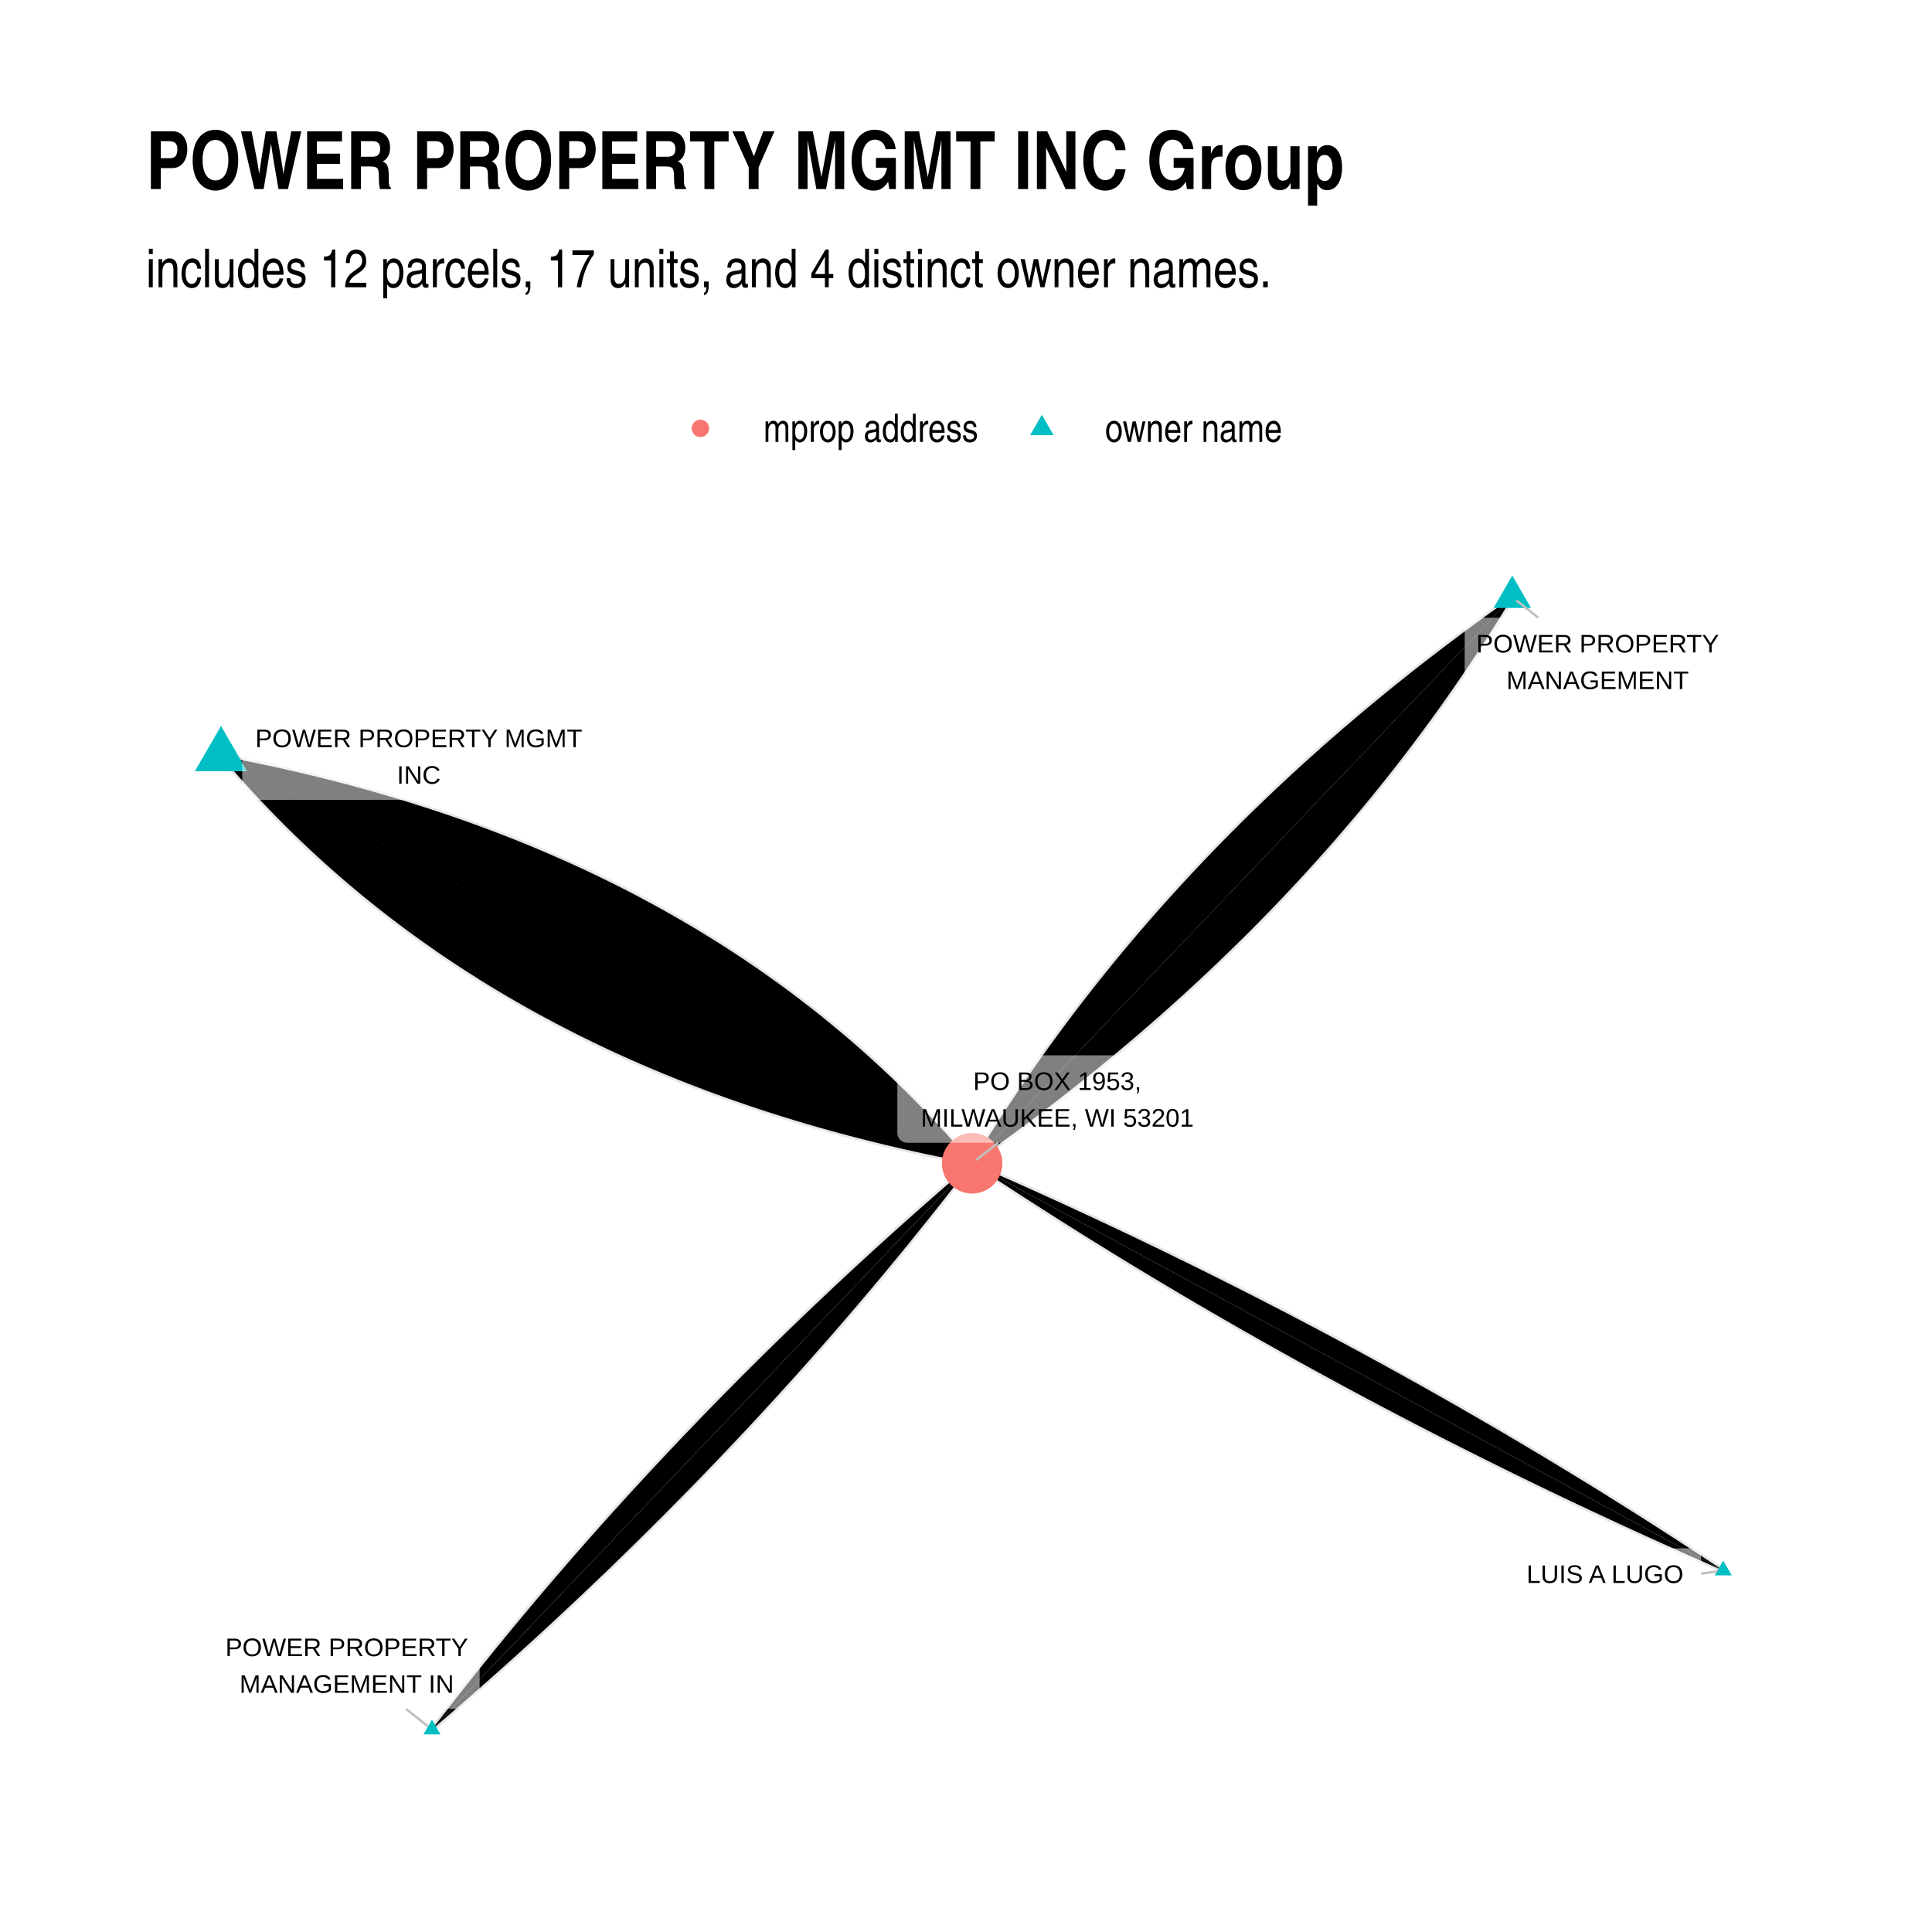
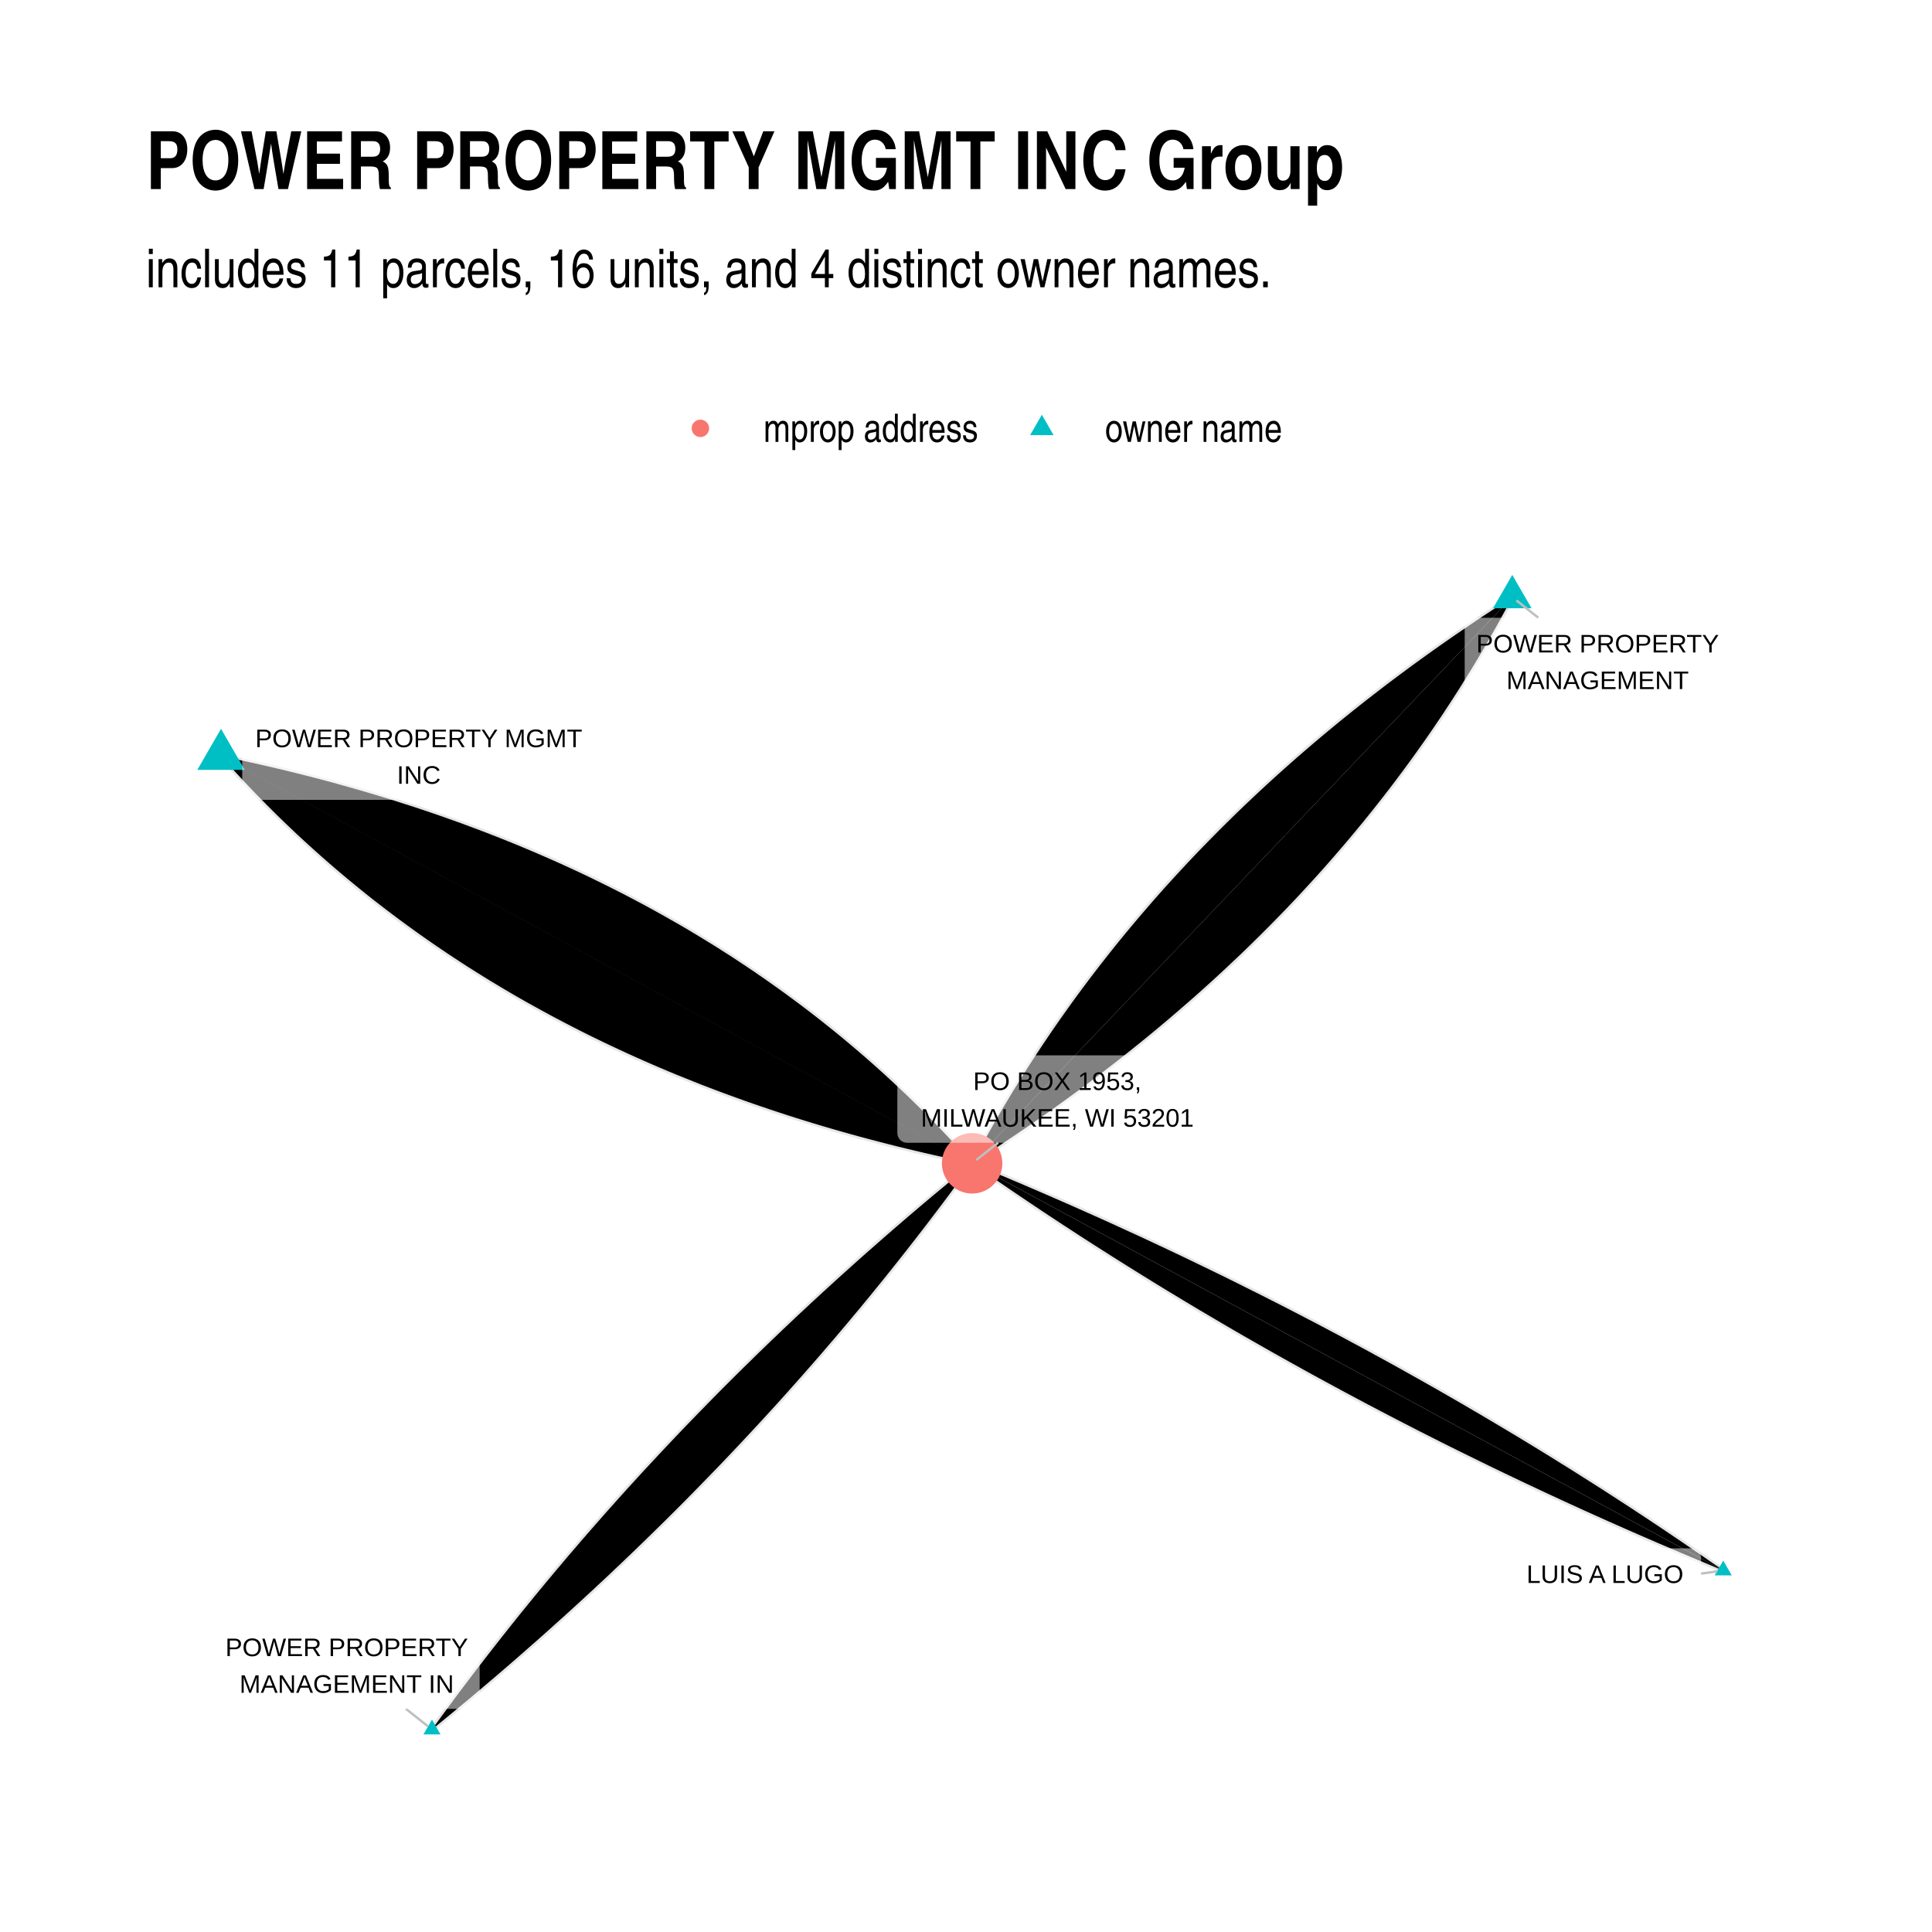
<svg xmlns="http://www.w3.org/2000/svg" width="576" height="576" class="svglite" viewBox="0 0 432 432">
  <defs>
    <style>.svglite circle,.svglite line,.svglite polygon,.svglite polyline,.svglite rect{fill:none;stroke:#000;stroke-linecap:round;stroke-linejoin:round;stroke-miterlimit:10}.svglite text{white-space:pre}</style>
  </defs>
  <rect width="100%" height="100%" style="stroke:none;fill:#fff" />
  <defs>
    <clipPath id="cpMC4wMHw0MzIuMDB8MC4wMHw0MzIuMDA=">
      <path d="M0 0h432v432H0z" />
    </clipPath>
  </defs>
  <g clip-path="url(#cpMC4wMHw0MzIuMDB8MC4wMHw0MzIuMDA=)">
    <path d="M0 0h432v432H0z" style="stroke-width:1.07;stroke:none;fill:#fff" />
  </g>
  <defs>
    <clipPath id="cpMzIuNjN8NDAyLjExfDEyMC44NnwzOTkuMzc=">
      <path d="M32.63 120.86h369.48v278.51H32.63z" />
    </clipPath>
  </defs>
  <g clip-path="url(#cpMzIuNjN8NDAyLjExfDEyMC44NnwzOTkuMzc=)">
-     <path d="m385.32 351.16-1.58-1.05-1.58-1.04-1.58-1.04-1.58-1.04-1.59-1.04-1.58-1.03-1.59-1.03-1.6-1.03-1.59-1.02-1.6-1.03-1.6-1.02-1.6-1.02-1.61-1.01-1.61-1.01-1.61-1.01-1.61-1.01-1.61-1.01-1.62-1-1.62-1-1.62-.99-1.63-1-1.63-.99-1.63-.99-1.63-.99-1.63-.98-1.64-.98-1.64-.98-1.64-.98-1.65-.97-1.64-.97-1.65-.97-1.66-.97-1.65-.96-1.66-.96-1.66-.96-1.66-.96-1.66-.95-1.67-.95-1.67-.95-1.67-.94-1.68-.95-1.67-.94-1.68-.93-1.68-.94-1.69-.93-1.68-.93-1.69-.93-1.7-.92-1.69-.93-1.7-.92-1.69-.91-1.71-.92-1.7-.91-1.71-.91-1.7-.91-1.72-.9-1.71-.9-1.72-.9-1.71-.9-1.73-.89-1.72-.89-1.72-.89-1.73-.89-1.73-.88-1.74-.88-1.73-.88-1.74-.87-1.74-.88-1.75-.87-1.74-.87-1.75-.86-1.75-.86-1.75-.86-1.76-.86-1.76-.86-1.76-.85-1.76-.85-1.77-.85-1.76-.84-1.77-.84-1.78-.84-1.77-.84-1.78-.83-1.78-.84-1.78-.83-1.79-.82-1.79-.83-1.79-.82-1.79-.82-1.79-.81-1.8-.82-1.8-.81-1.8-.81-1.81-.8-1.81-.8-1.81-.81-1.81-.79-1.81-.8-1.82-.79M338.15 133.52l-1.56 1.1-1.55 1.1-1.54 1.1-1.53 1.11-1.53 1.11-1.52 1.12-1.52 1.12-1.51 1.12-1.5 1.13-1.49 1.13-1.49 1.13-1.48 1.14-1.47 1.14-1.47 1.14-1.46 1.15-1.45 1.15-1.45 1.16-1.44 1.16-1.43 1.16-1.43 1.17-1.41 1.17-1.42 1.18-1.4 1.18-1.4 1.18-1.39 1.18-1.39 1.19-1.37 1.2-1.37 1.19-1.37 1.2-1.35 1.21-1.35 1.21-1.35 1.21-1.33 1.21-1.33 1.22-1.33 1.23-1.31 1.22-1.31 1.23-1.3 1.24-1.3 1.24-1.29 1.24-1.28 1.24-1.27 1.25-1.27 1.25-1.26 1.26-1.26 1.26-1.25 1.27-1.24 1.26-1.23 1.27-1.23 1.28-1.22 1.28-1.21 1.28-1.21 1.29-1.2 1.29-1.19 1.29-1.18 1.3-1.18 1.3-1.17 1.3-1.17 1.31-1.16 1.31-1.15 1.32-1.14 1.32-1.14 1.32-1.13 1.33-1.13 1.33-1.11 1.33-1.11 1.34-1.11 1.34-1.09 1.35-1.09 1.35-1.09 1.35-1.07 1.36-1.07 1.36-1.06 1.36-1.06 1.37-1.05 1.37-1.04 1.38-1.04 1.38-1.02 1.38-1.03 1.39-1.01 1.39-1.01 1.39-1 1.4-.99 1.4-.99 1.41-.98 1.4-.97 1.42-.97 1.41-.96 1.42-.95 1.43-.95 1.42-.94 1.44-.93 1.43-.92 1.44-.92 1.44-.91 1.45-.91 1.45-.9 1.45-.89 1.46-.88 1.46M49.42 169.08l1.22 1.42 1.22 1.42 1.23 1.4 1.25 1.4 1.25 1.38 1.26 1.38 1.27 1.36 1.29 1.35 1.29 1.35 1.3 1.33 1.31 1.32 1.32 1.32 1.34 1.3 1.34 1.29 1.35 1.28 1.36 1.27 1.37 1.26 1.38 1.25 1.39 1.24 1.4 1.23 1.41 1.22 1.42 1.21 1.43 1.2 1.44 1.19 1.45 1.17 1.46 1.17 1.47 1.16 1.48 1.15 1.49 1.13 1.5 1.13 1.51 1.12 1.52 1.1 1.53 1.1 1.54 1.08 1.55 1.08 1.55 1.06 1.57 1.05 1.58 1.05 1.59 1.03 1.6 1.02 1.6 1.02 1.62 1 1.63.99 1.64.98 1.64.97 1.66.96 1.67.96 1.67.94 1.69.93 1.7.91 1.7.91 1.72.9 1.73.89 1.73.88 1.75.87 1.75.86 1.77.84 1.77.84 1.79.83 1.79.81 1.81.81 1.81.79 1.83.79 1.83.77 1.85.77 1.85.75 1.87.75 1.87.73 1.88.72 1.9.72 1.9.7 1.91.69 1.93.68 1.93.68 1.94.66 1.96.65 1.96.64 1.97.63 1.98.62 2 .61 2 .6 2.01.59 2.02.58 2.03.56 2.04.56 2.06.55 2.06.54 2.07.52 2.08.52 2.09.51 2.1.49 2.11.49 2.12.47 2.13.47 2.14.45 2.15.45 2.16.43 2.17.42 2.18.42" style="stroke-width:1.07;stroke:#000;stroke-opacity:.1;stroke-linecap:butt" />
-     <path d="m49.42 169.08 1.46 1.17 1.46 1.17 1.46 1.16 1.47 1.16 1.48 1.15 1.48 1.15 1.48 1.14 1.49 1.13 1.49 1.14 1.5 1.12 1.51 1.12 1.51 1.12 1.51 1.11 1.52 1.1 1.52 1.11 1.53 1.09 1.54 1.09 1.53 1.09 1.55 1.08 1.55 1.07 1.55 1.07 1.56 1.06 1.56 1.06 1.57 1.06 1.57 1.05 1.58 1.04 1.58 1.04 1.59 1.03 1.6 1.03 1.59 1.02 1.61 1.02 1.6 1.01 1.62 1.01 1.61 1 1.63 1 1.62.99 1.64.99 1.63.98 1.65.98 1.64.97 1.66.96 1.65.96 1.66.96 1.67.95 1.67.95 1.68.94 1.68.93 1.69.93 1.69.93 1.7.92 1.7.91 1.7.91 1.71.9 1.72.9 1.72.9 1.73.89 1.73.88 1.73.88 1.75.87 1.74.87 1.75.86 1.76.86 1.76.85 1.76.85 1.77.84 1.78.84 1.78.83 1.78.83 1.79.82 1.8.81 1.8.81 1.8.81 1.81.8 1.82.8 1.82.79 1.82.78 1.83.78 1.84.78 1.84.77 1.84.76 1.85.76 1.85.76 1.86.74 1.87.75 1.87.74 1.87.73 1.88.73 1.88.72 1.89.72 1.9.71 1.89.71 1.91.7 1.91.7 1.91.69 1.92.69 1.92.68 1.93.68 1.93.67 1.94.67M385.32 351.16l-1.82-.79-1.81-.8-1.82-.8-1.81-.8-1.8-.8-1.81-.81-1.8-.81-1.8-.81-1.8-.81-1.79-.82-1.8-.82-1.79-.82-1.78-.82-1.79-.83-1.78-.83-1.78-.83-1.78-.83-1.78-.84-1.77-.84-1.77-.84-1.77-.85-1.76-.84-1.76-.85-1.77-.86-1.75-.85-1.76-.86-1.75-.86-1.75-.86-1.75-.87-1.75-.87-1.74-.87-1.74-.87-1.74-.88-1.74-.87-1.73-.88-1.73-.89-1.73-.88-1.72-.89-1.73-.89-1.72-.9-1.72-.89-1.71-.9-1.72-.9-1.71-.91-1.71-.9-1.7-.91-1.71-.92-1.7-.91-1.7-.92-1.69-.92-1.7-.92-1.69-.92-1.69-.93-1.68-.93-1.69-.93-1.68-.94-1.68-.94-1.68-.94-1.67-.94-1.67-.95-1.67-.94-1.67-.95-1.66-.96-1.67-.95-1.65-.96-1.66-.96-1.66-.97-1.65-.96-1.65-.97-1.65-.97-1.64-.98-1.64-.97-1.64-.98-1.64-.98-1.63-.99-1.64-.98-1.63-.99-1.62-.99-1.63-1-1.62-1-1.62-1-1.62-1-1.61-1-1.62-1.01-1.61-1.01-1.6-1.01-1.61-1.02-1.6-1.02-1.6-1.02-1.6-1.02-1.6-1.03-1.59-1.02-1.59-1.03-1.59-1.04-1.58-1.03-1.59-1.04-1.58-1.04-1.57-1.05-1.58-1.04" style="stroke-width:1.07;stroke:#000;stroke-opacity:.1;stroke-linecap:butt" />
-     <path d="m49.42 169.08 1.7.92 1.7.92 1.69.92 1.7.91 1.69.92 1.7.92 1.7.92 1.69.92 1.7.92 1.7.92 1.69.92 1.7.92 1.7.92 1.69.92 1.7.92 1.7.92 1.69.92 1.7.92 1.69.92 1.7.92 1.7.92 1.69.92 1.7.92 1.7.92 1.69.92 1.7.92 1.7.92 1.69.92 1.7.91 1.7.92 1.69.92 1.7.92 1.69.92 1.7.92 1.7.92 1.69.92 1.7.92 1.7.92 1.69.92 1.7.92 1.7.92 1.69.92 1.7.92 1.7.92 1.69.92 1.7.92 1.7.92 1.69.92 1.7.92 1.69.92 1.7.92 1.7.92 1.69.92 1.7.92 1.7.91 1.69.92 1.7.92 1.7.92 1.69.92 1.7.92 1.7.92 1.69.92 1.7.92 1.69.92 1.7.92 1.7.92 1.69.92 1.7.92 1.7.92 1.69.92 1.7.92 1.7.92 1.69.92 1.7.92 1.7.92 1.69.92 1.7.92 1.69.92 1.7.92 1.7.91 1.69.92 1.7.92 1.7.92 1.69.92 1.7.92 1.7.92 1.69.92 1.7.92 1.7.92 1.69.92 1.7.92 1.69.92 1.7.92 1.7.92 1.69.92 1.7.92 1.7.92 1.69.92 1.7.92" style="stroke-width:1.07;stroke:#000;stroke-opacity:.1;stroke-linecap:butt" />
-     <path d="m338.15 133.52-1.22 1.28-1.22 1.28-1.22 1.28-1.22 1.28-1.22 1.28-1.22 1.27-1.22 1.28-1.22 1.28-1.22 1.28-1.22 1.28-1.22 1.28-1.22 1.28-1.22 1.28-1.22 1.27-1.22 1.28-1.22 1.28-1.22 1.28-1.22 1.28-1.22 1.28-1.22 1.28-1.22 1.28-1.22 1.27-1.22 1.28-1.22 1.28-1.22 1.28-1.22 1.28-1.22 1.28-1.22 1.28-1.22 1.28-1.22 1.27-1.22 1.28-1.22 1.28-1.22 1.28-1.22 1.28-1.22 1.28-1.22 1.28-1.22 1.28-1.22 1.27-1.22 1.28-1.22 1.28-1.22 1.28-1.22 1.28-1.22 1.28-1.22 1.28-1.22 1.28-1.22 1.27-1.22 1.28-1.22 1.28-1.22 1.28-1.22 1.28-1.22 1.28-1.22 1.28-1.22 1.28-1.22 1.27-1.22 1.28-1.22 1.28-1.22 1.28-1.22 1.28-1.22 1.28-1.22 1.28-1.22 1.28-1.22 1.27-1.22 1.28-1.22 1.28-1.22 1.28-1.22 1.28-1.22 1.28-1.22 1.28-1.22 1.28-1.22 1.27-1.22 1.28-1.22 1.28-1.22 1.28-1.22 1.28-1.22 1.28-1.22 1.28-1.22 1.28-1.22 1.27-1.22 1.28-1.22 1.28-1.22 1.28-1.22 1.28-1.22 1.28-1.22 1.28-1.22 1.28-1.22 1.27-1.22 1.28-1.22 1.28-1.22 1.28-1.22 1.28-1.22 1.28-1.22 1.28-1.22 1.28-1.22 1.27-1.22 1.28-1.22 1.28-1.22 1.28-1.22 1.28-1.22 1.28" style="stroke-width:1.07;stroke:#000;stroke-opacity:.1;stroke-linecap:butt" />
-     <path d="m49.42 169.08 1.94.66 1.93.67 1.93.68 1.92.68 1.92.69 1.92.69 1.9.7 1.91.7 1.9.71 1.89.71 1.89.72 1.88.72 1.88.73 1.88.74 1.86.74 1.87.74 1.86.75 1.85.75 1.85.76 1.85.77 1.83.77 1.84.77 1.83.78 1.82.79 1.82.79 1.82.79 1.81.8 1.8.81 1.8.81 1.8.82 1.79.82 1.78.83 1.78.83 1.78.83 1.77.85 1.76.84 1.76.86 1.76.85 1.75.87 1.75.86 1.74.88 1.73.88 1.73.88 1.73.89 1.72.89 1.72.9 1.71.9 1.7.91 1.71.92 1.69.92 1.69.92 1.69.93 1.68.94 1.68.94 1.67.94 1.67.95 1.66.96 1.66.96 1.65.97 1.65.97 1.64.97 1.64.99 1.63.98 1.63.99 1.62 1 1.62 1 1.61 1.01 1.61 1.01 1.6 1.02 1.6 1.02 1.59 1.03 1.59 1.04 1.58 1.03 1.58 1.05 1.57 1.05 1.57 1.05 1.56 1.06 1.56 1.06 1.56 1.07 1.54 1.08 1.55 1.08 1.54 1.08 1.53 1.09 1.53 1.1 1.52 1.1 1.52 1.1 1.52 1.12 1.5 1.11 1.51 1.12 1.5 1.13 1.49 1.13 1.49 1.14 1.49 1.14 1.48 1.15 1.47 1.15 1.47 1.15 1.47 1.17 1.45 1.16 1.46 1.18" style="stroke-width:1.07;stroke:#000;stroke-opacity:.1;stroke-linecap:butt" />
-     <path d="m96.59 386.71 1.39-1.18 1.38-1.19 1.38-1.2 1.38-1.19 1.38-1.19 1.37-1.2 1.36-1.2 1.37-1.2 1.36-1.2 1.36-1.21 1.35-1.2 1.35-1.21 1.35-1.21 1.34-1.21 1.34-1.22 1.34-1.21 1.33-1.22 1.33-1.22 1.32-1.22 1.33-1.22 1.32-1.23 1.31-1.23 1.32-1.22 1.3-1.23 1.31-1.24 1.3-1.23 1.3-1.24 1.3-1.24 1.29-1.23 1.29-1.25 1.28-1.24 1.28-1.25 1.28-1.24 1.28-1.25 1.27-1.25 1.27-1.26 1.26-1.25 1.26-1.26 1.26-1.25 1.25-1.26 1.25-1.27 1.25-1.26 1.25-1.27 1.24-1.26 1.23-1.27 1.24-1.27 1.23-1.28 1.22-1.27 1.23-1.28 1.22-1.28 1.21-1.28 1.22-1.28 1.21-1.29 1.2-1.28 1.21-1.29 1.2-1.29 1.19-1.29 1.19-1.3 1.19-1.29 1.19-1.3 1.18-1.3 1.18-1.3 1.18-1.3 1.17-1.31 1.17-1.3 1.16-1.31 1.16-1.31 1.16-1.31 1.16-1.32 1.15-1.31 1.15-1.32 1.14-1.32 1.14-1.32 1.14-1.33 1.13-1.32 1.14-1.33 1.12-1.33 1.13-1.33 1.12-1.33 1.11-1.33 1.12-1.34 1.11-1.34 1.11-1.34 1.1-1.34 1.1-1.34 1.1-1.35 1.09-1.35 1.09-1.35 1.08-1.35 1.09-1.35 1.08-1.36 1.07-1.35 1.08-1.36 1.07-1.36 1.06-1.36 1.06-1.37 1.06-1.36 1.06-1.37 1.05-1.37" style="stroke-width:1.07;stroke:#000;stroke-opacity:.1;stroke-linecap:butt" />
-     <path d="m96.59 386.71 1.05-1.37 1.06-1.36 1.06-1.37 1.06-1.37 1.06-1.36 1.07-1.36 1.08-1.36 1.07-1.35 1.08-1.36 1.09-1.35 1.08-1.35 1.09-1.35 1.09-1.35 1.1-1.34 1.1-1.35 1.1-1.34 1.11-1.34 1.11-1.34 1.12-1.34 1.11-1.33 1.12-1.33 1.13-1.33 1.12-1.33 1.14-1.33 1.13-1.32 1.14-1.33 1.14-1.32 1.14-1.32 1.15-1.32 1.15-1.31 1.16-1.32 1.16-1.31 1.16-1.31 1.16-1.31 1.17-1.3 1.17-1.31 1.18-1.3 1.18-1.3 1.18-1.3 1.19-1.3 1.19-1.29 1.19-1.3 1.19-1.29 1.2-1.29 1.21-1.29 1.2-1.28 1.21-1.29 1.22-1.28 1.21-1.28 1.22-1.28 1.23-1.28 1.22-1.27 1.23-1.28 1.24-1.27 1.23-1.27 1.24-1.26 1.25-1.27 1.25-1.26 1.25-1.27 1.25-1.26 1.26-1.25 1.26-1.26 1.26-1.25 1.27-1.26 1.27-1.25 1.28-1.25 1.28-1.24 1.28-1.25 1.28-1.24 1.29-1.24 1.29-1.24 1.3-1.24 1.3-1.24 1.3-1.23 1.31-1.23 1.3-1.24 1.32-1.22 1.31-1.23 1.32-1.23 1.33-1.22 1.32-1.22 1.33-1.22 1.33-1.22 1.34-1.21 1.34-1.22 1.34-1.21 1.35-1.21 1.35-1.21 1.35-1.2 1.36-1.21 1.36-1.2 1.37-1.2 1.36-1.2 1.37-1.2 1.38-1.19 1.38-1.19 1.38-1.2 1.38-1.18 1.39-1.19" style="stroke-width:1.07;stroke:#000;stroke-opacity:.1;stroke-linecap:butt" />
-     <path d="m49.42 169.08 2.18.41 2.17.42 2.16.44 2.15.44 2.14.46 2.13.46 2.12.48 2.11.48 2.1.5 2.09.5 2.08.52 2.08.53 2.06.53 2.05.55 2.04.56 2.03.57 2.02.58 2.02.59 2 .6 1.99.61 1.98.62 1.97.63 1.97.64 1.95.65 1.94.66 1.94.67 1.92.68 1.91.69 1.91.71 1.89.71 1.88.72 1.88.74 1.86.74 1.86.75 1.84.77 1.83.77 1.83.79 1.81.8 1.81.8 1.79.82 1.79.82 1.77.84 1.77.85 1.75.86 1.75.86 1.74.88 1.72.89 1.72.9 1.7.91 1.7.92 1.69.93 1.67.94 1.67.95 1.66.96 1.65.97 1.63.98 1.63 1 1.62 1 1.61 1.01 1.59 1.02 1.59 1.04 1.58 1.04 1.57 1.05 1.56 1.07 1.54 1.07 1.54 1.09 1.53 1.09 1.52 1.11 1.51 1.11 1.5 1.13 1.49 1.14 1.48 1.14 1.47 1.16 1.46 1.17 1.45 1.18 1.44 1.19 1.43 1.19 1.42 1.21 1.41 1.22 1.4 1.23 1.39 1.24 1.38 1.25 1.37 1.26 1.36 1.27 1.36 1.28 1.34 1.3 1.33 1.3 1.32 1.31 1.31 1.32 1.3 1.34 1.3 1.34 1.28 1.35 1.27 1.37 1.26 1.37 1.26 1.39 1.24 1.39 1.23 1.41 1.23 1.41 1.21 1.43" style="stroke-width:1.07;stroke:#000;stroke-opacity:.1;stroke-linecap:butt" />
-     <path d="m338.15 133.52-.88 1.46-.9 1.46-.89 1.45-.91 1.45-.91 1.45-.92 1.44-.92 1.44-.94 1.43-.93 1.44-.95 1.42-.95 1.43-.96 1.42-.97 1.41-.97 1.42-.98 1.4-.99 1.41-.99 1.4-1 1.4-1.01 1.39-1.02 1.39-1.02 1.39-1.02 1.38-1.04 1.38-1.04 1.38-1.05 1.37-1.06 1.37-1.06 1.36-1.07 1.36-1.07 1.36-1.09 1.35-1.09 1.35-1.09 1.35-1.11 1.34-1.11 1.34-1.11 1.33-1.13 1.33-1.13 1.33-1.14 1.32-1.14 1.32-1.15 1.32-1.16 1.31-1.17 1.31-1.17 1.3-1.18 1.3-1.18 1.3-1.19 1.29-1.2 1.29-1.21 1.29-1.21 1.28-1.22 1.28-1.23 1.28-1.23 1.27-1.24 1.26-1.25 1.27-1.26 1.26-1.26 1.26-1.27 1.25-1.27 1.25-1.28 1.24-1.29 1.24-1.3 1.24-1.3 1.24-1.31 1.23-1.31 1.22-1.33 1.23-1.33 1.22-1.33 1.21-1.35 1.21-1.35 1.21-1.35 1.21-1.37 1.2-1.37 1.19-1.38 1.2-1.38 1.19-1.39 1.18-1.4 1.18-1.4 1.18-1.42 1.18-1.42 1.17-1.42 1.17-1.43 1.16-1.44 1.16-1.45 1.15-1.45 1.16-1.46 1.15-1.47 1.14-1.47 1.14-1.48 1.14-1.49 1.13-1.49 1.13-1.51 1.13-1.5 1.12-1.52 1.12-1.52 1.12-1.53 1.11-1.53 1.11-1.55 1.1-1.54 1.1-1.56 1.1" style="stroke-width:1.07;stroke:#000;stroke-opacity:.1;stroke-linecap:butt" />
-     <path d="m385.32 348.95 1.91 3.31h-3.83zM338.15 128.69l4.19 7.25h-8.38zM49.42 162.32l5.85 10.13h-11.7zM96.59 384.5l1.91 3.32h-3.82z" style="stroke-width:.71;stroke:none;fill:#00bfc4" />
+     <path d="m385.32 351.16-1.55-1.08-1.55-1.07-1.55-1.08-1.55-1.06-1.56-1.07-1.56-1.06-1.57-1.06-1.56-1.05-1.57-1.06-1.58-1.04-1.57-1.05-1.58-1.04-1.58-1.04-1.59-1.04-1.59-1.03-1.59-1.03-1.59-1.03-1.6-1.02-1.6-1.02-1.61-1.01-1.6-1.02-1.61-1.01-1.62-1-1.61-1.01-1.62-1-1.63-1-1.62-.99-1.63-.99-1.63-.99-1.64-.98-1.64-.98-1.64-.98-1.64-.97-1.65-.98-1.65-.96-1.65-.97-1.66-.96-1.66-.96-1.66-.95-1.66-.96-1.67-.94-1.68-.95-1.67-.94-1.68-.94-1.68-.94-1.68-.93-1.69-.93-1.69-.92-1.69-.93-1.7-.92-1.7-.91-1.7-.92-1.71-.91-1.71-.9-1.71-.91-1.71-.9-1.72-.89-1.72-.9-1.73-.89-1.72-.89-1.73-.88-1.74-.88-1.73-.88-1.74-.87-1.75-.87-1.74-.87-1.75-.87-1.75-.86-1.76-.86-1.76-.85-1.76-.85-1.76-.85-1.77-.85-1.77-.84-1.77-.84-1.78-.83-1.78-.84-1.78-.83-1.79-.82-1.79-.82-1.79-.82-1.79-.82-1.8-.81-1.8-.81-1.81-.81-1.8-.8-1.81-.8-1.82-.8-1.81-.79-1.82-.79-1.83-.79-1.82-.78-1.83-.79-1.83-.77-1.84-.78-1.84-.77-1.84-.77-1.84-.76-1.85-.76M338.15 133.52l-1.64 1.05-1.63 1.06-1.62 1.06-1.62 1.06-1.6 1.07-1.6 1.08-1.59 1.08-1.58 1.08-1.57 1.09-1.56 1.09-1.56 1.1-1.54 1.1-1.54 1.11-1.53 1.11-1.52 1.12-1.51 1.12-1.5 1.12-1.5 1.13-1.48 1.14-1.48 1.14-1.47 1.14-1.46 1.15-1.45 1.15-1.44 1.16-1.44 1.16-1.42 1.17-1.42 1.17-1.41 1.18-1.4 1.18-1.39 1.19-1.38 1.19-1.38 1.19-1.36 1.2-1.36 1.21-1.35 1.21-1.34 1.21-1.33 1.22-1.32 1.22-1.31 1.23-1.31 1.23-1.3 1.24-1.29 1.24-1.28 1.25-1.27 1.25-1.26 1.25-1.25 1.26-1.25 1.27-1.24 1.27-1.23 1.27-1.22 1.28-1.21 1.28-1.2 1.29-1.19 1.29-1.19 1.3-1.18 1.3-1.17 1.31-1.16 1.31-1.15 1.32-1.14 1.32-1.13 1.32-1.13 1.33-1.12 1.34-1.11 1.34-1.1 1.34-1.09 1.35-1.08 1.35-1.07 1.36-1.07 1.36-1.06 1.37-1.05 1.37-1.04 1.38-1.03 1.38-1.02 1.38-1.02 1.39-1 1.4-1 1.4-.99 1.4-.98 1.41-.97 1.41-.96 1.42-.96 1.42-.94 1.43-.94 1.43-.93 1.44-.92 1.44-.91 1.45-.9 1.45-.9 1.45-.88 1.46-.88 1.47-.87 1.47-.86 1.47-.85 1.48-.84 1.48-.84 1.49-.82 1.49-.82 1.5-.81 1.5-.8 1.51" style="stroke-width:1.07;stroke:#000;stroke-opacity:.1;stroke-linecap:butt" />
+     <path d="m49.42 169.08 1.25 1.39 1.25 1.39 1.26 1.37 1.27 1.37 1.28 1.35 1.29 1.35 1.3 1.33 1.31 1.33 1.32 1.32 1.32 1.3 1.34 1.3 1.35 1.29 1.35 1.28 1.36 1.26 1.38 1.26 1.38 1.25 1.39 1.24 1.4 1.23 1.41 1.22 1.42 1.21 1.43 1.2 1.44 1.19 1.44 1.18 1.46 1.18 1.46 1.16 1.48 1.15 1.48 1.14 1.5 1.13 1.5 1.13 1.51 1.11 1.52 1.1 1.53 1.1 1.54 1.08 1.55 1.08 1.56 1.06 1.56 1.06 1.58 1.04 1.59 1.04 1.59 1.03 1.6 1.01 1.62 1.01 1.62 1 1.63.98 1.64.98 1.65.97 1.66.96 1.67.95 1.68.93 1.69.93 1.69.92 1.71.91 1.71.9 1.73.89 1.73.89 1.74.87 1.76.86 1.76.85 1.77.84 1.78.83 1.79.83 1.79.81 1.81.8 1.82.8 1.82.78 1.84.78 1.84.76 1.86.75 1.86.75 1.87.74 1.88.72 1.89.72 1.9.7 1.91.7 1.92.69 1.93.68 1.93.66 1.95.66 1.96.65 1.96.64 1.97.63 1.99.62 1.99.61 2 .6 2.01.59 2.02.58 2.03.57 2.04.56 2.05.55 2.05.54 2.07.53 2.07.53 2.09.51 2.09.5 2.11.5 2.11.48 2.12.47 2.13.47 2.14.45 2.15.45" style="stroke-width:1.07;stroke:#000;stroke-opacity:.1;stroke-linecap:butt" />
+     <path d="m49.42 169.08 1.55 1.07 1.55 1.08 1.55 1.07 1.55 1.07 1.56 1.06 1.56 1.06 1.57 1.06 1.56 1.06 1.57 1.05 1.58 1.05 1.57 1.04 1.58 1.05 1.58 1.04 1.59 1.03 1.59 1.03 1.59 1.03 1.59 1.03 1.6 1.02 1.6 1.02 1.61 1.02 1.6 1.01 1.61 1.01 1.62 1.01 1.61 1 1.62 1 1.63 1 1.62.99 1.63 1 1.63.98 1.64.99 1.63.98 1.65.98 1.64.97 1.65.97 1.65.97 1.65.96 1.66.97 1.66.95 1.66.96 1.66.95 1.67.95 1.68.95 1.67.94 1.68.94 1.68.93 1.68.93 1.69.93 1.69.93 1.69.92 1.7.92 1.7.92 1.7.91 1.71.91 1.71.91 1.71.9 1.71.9 1.72.9 1.72.89 1.73.89 1.72.89 1.73.88 1.74.89 1.73.87 1.74.88 1.75.87 1.74.87 1.75.86 1.75.86 1.76.86 1.76.86 1.76.85 1.76.85 1.77.84 1.77.84 1.77.84 1.78.84 1.78.83 1.78.83 1.79.83 1.79.82 1.79.82 1.79.81 1.8.82 1.8.81 1.81.8 1.8.81 1.81.8 1.82.79 1.81.8 1.82.79 1.83.79 1.82.78 1.83.78 1.83.78 1.84.77 1.84.77 1.84.77 1.84.77 1.85.76M385.32 351.16l-1.85-.76-1.84-.77-1.85-.77-1.83-.77-1.84-.77-1.83-.78-1.83-.78-1.83-.78-1.82-.79-1.82-.79-1.81-.79-1.82-.8-1.81-.8-1.81-.8-1.8-.81-1.8-.81-1.8-.81-1.79-.82-1.8-.82-1.79-.82-1.78-.83-1.78-.83-1.78-.83-1.78-.84-1.77-.83-1.77-.85-1.77-.84-1.77-.85-1.76-.85-1.75-.86-1.76-.86-1.75-.86-1.75-.86-1.75-.87-1.74-.87-1.74-.88-1.73-.87-1.74-.88-1.73-.89-1.73-.89-1.72-.89-1.72-.89-1.72-.9-1.71-.9-1.72-.9-1.7-.91-1.71-.91-1.7-.91-1.7-.92-1.7-.92-1.69-.92-1.69-.92-1.69-.93-1.68-.94-1.68-.93-1.68-.94-1.68-.94-1.67-.95-1.67-.95-1.66-.95-1.67-.95-1.66-.96-1.65-.96-1.66-.97-1.65-.97-1.64-.97-1.65-.97-1.64-.98-1.64-.98-1.63-.99-1.63-.98-1.63-.99-1.63-1-1.62-1-1.62-1-1.61-1-1.62-1.01-1.61-1.01-1.61-1.01-1.6-1.02-1.6-1.02-1.6-1.02-1.59-1.02-1.59-1.03-1.59-1.04-1.59-1.03-1.58-1.04-1.58-1.04-1.58-1.05-1.57-1.05-1.57-1.05-1.57-1.06-1.56-1.05-1.56-1.07-1.56-1.06-1.55-1.07-1.56-1.07-1.54-1.07-1.55-1.08" style="stroke-width:1.07;stroke:#000;stroke-opacity:.1;stroke-linecap:butt" />
+     <path d="m49.42 169.08 1.85.76 1.84.76 1.85.77 1.83.77 1.84.78 1.83.77 1.83.78 1.83.79 1.82.78 1.82.8 1.81.79 1.82.8 1.81.8 1.81.8 1.8.81 1.8.81 1.8.81 1.79.82 1.8.81 1.79.83 1.78.82 1.78.83 1.78.84 1.78.83 1.77.84 1.77.84 1.77.85 1.77.85 1.76.85 1.75.85 1.76.86 1.75.86 1.75.87 1.75.86 1.74.88 1.74.87 1.73.88 1.74.88 1.73.88 1.73.89 1.72.89 1.72.89 1.72.9 1.71.9 1.72.91 1.7.9 1.71.91 1.7.92 1.7.91 1.7.92 1.69.92 1.69.93 1.69.93 1.68.93 1.68.94 1.68.94 1.68.94 1.67.94 1.67.95 1.66.95 1.67.96 1.66.96 1.65.96 1.65.96 1.66.97 1.64.97 1.65.98 1.64.98 1.64.98 1.63.98 1.63.99 1.63.99 1.63.99 1.62 1 1.62 1 1.61 1 1.62 1.01 1.61 1.01 1.6 1.01 1.61 1.02 1.6 1.02 1.6 1.02 1.59 1.03 1.59 1.03 1.59 1.03 1.59 1.04 1.58 1.04 1.58 1.04 1.58 1.04 1.57 1.05 1.57 1.06 1.57 1.05 1.56 1.06 1.56 1.06 1.56 1.07 1.55 1.06 1.56 1.08 1.54 1.07 1.55 1.08" style="stroke-width:1.07;stroke:#000;stroke-opacity:.1;stroke-linecap:butt" />
+     <path d="m338.15 133.52-1.22 1.28-1.22 1.28-1.22 1.28-1.22 1.28-1.22 1.28-1.22 1.27-1.22 1.28-1.22 1.28-1.22 1.28-1.22 1.28-1.22 1.28-1.22 1.28-1.22 1.28-1.22 1.27-1.22 1.28-1.22 1.28-1.22 1.28-1.22 1.28-1.22 1.28-1.22 1.28-1.22 1.28-1.22 1.27-1.22 1.28-1.22 1.28-1.22 1.28-1.22 1.28-1.22 1.28-1.22 1.28-1.22 1.28-1.22 1.27-1.22 1.28-1.22 1.28-1.22 1.28-1.22 1.28-1.22 1.28-1.22 1.28-1.22 1.28-1.22 1.27-1.22 1.28-1.22 1.28-1.22 1.28-1.22 1.28-1.22 1.28-1.22 1.28-1.22 1.28-1.22 1.27-1.22 1.28-1.22 1.28-1.22 1.28-1.22 1.28-1.22 1.28-1.22 1.28-1.22 1.28-1.22 1.27-1.22 1.28-1.22 1.28-1.22 1.28-1.22 1.28-1.22 1.28-1.22 1.28-1.22 1.28-1.22 1.27-1.22 1.28-1.22 1.28-1.22 1.28-1.22 1.28-1.22 1.28-1.22 1.28-1.22 1.28-1.22 1.27-1.22 1.28-1.22 1.28-1.22 1.28-1.22 1.28-1.22 1.28-1.22 1.28-1.22 1.28-1.22 1.27-1.22 1.28-1.22 1.28-1.22 1.28-1.22 1.28-1.22 1.28-1.22 1.28-1.22 1.28-1.22 1.27-1.22 1.28-1.22 1.28-1.22 1.28-1.22 1.28-1.22 1.28-1.22 1.28-1.22 1.28-1.22 1.27-1.22 1.28-1.22 1.28-1.22 1.28-1.22 1.28-1.22 1.28M96.59 386.71l1.43-1.16 1.43-1.17 1.42-1.17 1.41-1.17 1.42-1.18 1.41-1.17 1.4-1.18 1.4-1.18 1.4-1.19 1.39-1.18 1.38-1.19 1.39-1.19 1.37-1.19 1.38-1.2 1.37-1.2 1.36-1.2 1.37-1.2 1.35-1.2 1.36-1.21 1.34-1.21 1.35-1.21 1.34-1.21 1.33-1.22 1.34-1.22 1.32-1.22 1.33-1.22 1.31-1.23 1.32-1.22 1.31-1.23 1.3-1.24 1.31-1.23 1.29-1.24 1.3-1.24 1.28-1.24 1.29-1.24 1.28-1.25 1.27-1.25 1.28-1.25 1.26-1.25 1.27-1.26 1.25-1.25 1.26-1.26 1.25-1.27 1.24-1.26 1.24-1.27 1.24-1.27 1.23-1.27 1.23-1.27 1.23-1.28 1.22-1.28 1.21-1.28 1.21-1.28 1.21-1.29 1.2-1.29 1.2-1.29 1.2-1.29 1.19-1.3 1.18-1.29 1.19-1.3 1.17-1.3 1.18-1.31 1.16-1.31 1.17-1.3 1.16-1.32 1.15-1.31 1.16-1.32 1.14-1.31 1.15-1.32 1.13-1.33 1.14-1.32 1.13-1.33 1.12-1.33 1.13-1.33 1.11-1.34 1.12-1.33 1.1-1.34 1.11-1.34 1.1-1.35 1.09-1.34 1.1-1.35 1.08-1.35 1.09-1.36 1.07-1.35 1.08-1.36 1.07-1.36 1.06-1.36 1.07-1.37 1.05-1.36 1.06-1.37 1.04-1.37 1.05-1.38 1.04-1.37 1.04-1.38 1.03-1.38 1.02-1.39 1.03-1.38 1.02-1.39 1.01-1.39 1.01-1.39M96.59 386.71l1.01-1.39 1.01-1.39 1.02-1.39 1.03-1.38 1.02-1.39 1.03-1.38 1.04-1.38 1.04-1.37 1.05-1.38 1.04-1.37 1.06-1.37 1.05-1.36 1.07-1.37 1.06-1.36 1.07-1.36 1.08-1.36 1.07-1.35 1.09-1.36 1.08-1.35 1.1-1.35 1.09-1.34 1.1-1.35 1.11-1.34 1.1-1.34 1.12-1.33 1.11-1.34 1.13-1.33 1.12-1.33 1.13-1.33 1.14-1.32 1.13-1.33 1.15-1.32 1.14-1.31 1.16-1.32 1.15-1.31 1.16-1.32 1.17-1.3 1.16-1.31 1.18-1.31 1.17-1.3 1.19-1.3 1.18-1.29 1.19-1.3 1.2-1.29 1.2-1.29 1.2-1.29 1.21-1.29 1.21-1.28 1.21-1.28 1.22-1.28 1.23-1.28 1.23-1.27 1.23-1.27 1.24-1.27 1.24-1.27 1.24-1.26 1.25-1.27 1.26-1.26 1.25-1.25 1.27-1.26 1.26-1.25 1.28-1.25 1.27-1.25 1.28-1.25 1.29-1.24 1.28-1.24 1.3-1.24 1.29-1.24 1.31-1.23 1.3-1.24 1.31-1.23 1.32-1.22 1.31-1.23 1.33-1.22 1.32-1.22 1.34-1.22 1.33-1.22 1.34-1.21 1.35-1.21 1.34-1.21 1.36-1.21 1.35-1.2 1.37-1.2 1.36-1.2 1.37-1.2 1.38-1.2 1.37-1.19 1.39-1.19 1.38-1.19 1.39-1.18 1.4-1.19 1.4-1.18 1.4-1.18 1.41-1.17 1.42-1.18 1.41-1.17 1.42-1.17 1.43-1.17 1.43-1.16" style="stroke-width:1.07;stroke:#000;stroke-opacity:.1;stroke-linecap:butt" />
+     <path d="m49.42 169.08 2.15.44 2.14.46 2.13.46 2.12.47 2.12.49 2.1.49 2.09.5 2.09.52 2.07.52 2.07.53 2.06.54 2.04.55 2.04.57 2.03.57 2.02.58 2.01.59 2 .6 2 .61 1.98.62 1.97.63 1.97.63 1.95.65 1.95.66 1.94.67 1.92.68 1.92.68 1.91.7 1.9.71 1.89.71 1.88.73 1.87.73 1.87.75 1.85.75 1.84.77 1.84.77 1.83.79 1.81.79 1.81.8 1.8.82 1.79.82 1.78.83 1.77.84 1.76.86 1.75.86 1.74.87 1.74.88 1.72.89 1.71.9 1.71.91 1.7.92 1.68.93 1.68.94 1.67.95 1.66.95 1.65.97 1.64.98 1.63.99 1.63 1 1.61 1 1.6 1.02 1.6 1.02 1.58 1.04 1.58 1.05 1.57 1.05 1.55 1.07 1.55 1.07 1.54 1.09 1.53 1.09 1.52 1.1 1.51 1.12 1.51 1.12 1.49 1.13 1.48 1.14 1.48 1.16 1.46 1.16 1.46 1.17 1.45 1.18 1.43 1.19 1.43 1.2 1.42 1.21 1.41 1.22 1.4 1.23 1.39 1.24 1.39 1.25 1.37 1.26 1.36 1.27 1.36 1.28 1.34 1.28 1.34 1.3 1.33 1.31 1.31 1.31 1.31 1.33 1.3 1.34 1.29 1.34 1.28 1.36 1.27 1.36 1.26 1.38 1.26 1.38 1.24 1.4M338.15 133.52l-.8 1.51-.81 1.5-.82 1.5-.82 1.49-.84 1.49-.84 1.48-.85 1.48-.86 1.47-.87 1.47-.88 1.47-.88 1.46-.9 1.45-.9 1.45-.91 1.45-.92 1.44-.93 1.44-.94 1.43-.94 1.43-.96 1.42-.96 1.42-.97 1.41-.98 1.41-.99 1.4-1 1.4-1.01 1.4-1.01 1.39-1.02 1.38-1.03 1.38-1.04 1.38-1.05 1.37-1.06 1.37-1.07 1.36-1.07 1.36-1.08 1.35-1.09 1.35-1.1 1.34-1.11 1.34-1.12 1.34-1.13 1.33-1.13 1.32-1.14 1.32-1.15 1.32-1.16 1.31-1.17 1.31-1.18 1.3-1.19 1.3-1.19 1.29-1.2 1.29-1.21 1.28-1.22 1.28-1.23 1.27-1.24 1.27-1.25 1.27-1.25 1.26-1.26 1.25-1.27 1.25-1.28 1.25-1.29 1.24-1.3 1.24-1.31 1.23-1.31 1.23-1.32 1.22-1.33 1.22-1.34 1.21-1.35 1.21-1.36 1.21-1.37 1.2-1.37 1.19-1.38 1.19-1.39 1.19-1.4 1.18-1.41 1.18-1.42 1.17-1.42 1.17-1.44 1.16-1.44 1.16-1.45 1.15-1.46 1.15-1.47 1.14-1.48 1.14-1.48 1.14-1.5 1.13-1.5 1.12-1.51 1.12-1.52 1.12-1.53 1.11-1.54 1.11-1.54 1.1-1.56 1.1-1.56 1.09-1.57 1.09-1.58 1.08-1.59 1.08-1.6 1.08-1.6 1.07-1.62 1.06-1.62 1.06-1.63 1.06-1.64 1.05" style="stroke-width:1.07;stroke:#000;stroke-opacity:.1;stroke-linecap:butt" />
+     <path d="m385.32 348.95 1.91 3.31h-3.83zM338.15 128.55l4.31 7.46h-8.62zM49.42 162.96l5.3 9.18h-10.6zM96.59 384.5l1.91 3.32h-3.82z" style="stroke-width:.71;stroke:none;fill:#00bfc4" />
    <circle cx="217.37" cy="260.12" r="6.76" style="stroke-width:.71;stroke:none;fill:#f8766d" />
    <path d="m380.36 351.87 3.65-.52M343.98 138.14l-4.91-3.89M90.77 382.11l4.9 3.88M223.18 255.52l-4.89 3.87" style="stroke-width:.53;stroke:#bfbfbf" />
    <path d="M339.55 357.55h38.65-.08l.34-.01.34-.07.33-.12.3-.18.27-.22.23-.26.19-.29.13-.32.09-.34.02-.35v-7.02l-.02-.35-.09-.34-.13-.32-.19-.29-.23-.26-.27-.22-.3-.17-.33-.13-.34-.07-.26-.01h-38.65l.26.01-.34-.01-.35.04-.33.1-.32.15-.28.19-.25.24-.21.28-.16.31-.11.33-.06.34-.01.18v7.02l.01-.17v.35l.06.34.11.33.16.31.21.28.25.24.28.19.32.15.33.1.35.04z" style="stroke-width:.53;fill:#fff;fill-opacity:.5" />
    <text x="358.88" y="353.95" lengthAdjust="spacingAndGlyphs" style="font-size:5.69px;font-family:&quot;Liberation Sans&quot;" text-anchor="middle" textLength="35.77">LUIS A LUGO</text>
    <path d="M329.67 157.68h55.13-.08l.34-.02.34-.07.33-.12.3-.17.27-.22.23-.26.19-.3.13-.32.09-.33.02-.35V140.3l-.02-.35-.09-.34-.13-.32-.19-.29-.23-.26-.27-.22-.3-.17-.33-.13-.34-.07-.26-.01h-55.13l.26.01-.35-.01-.35.04-.33.1-.31.15-.29.2-.25.24-.21.27-.16.31-.11.33-.06.34v15.4-.17.34l.06.35.11.33.16.3.21.28.25.24.29.2.31.15.33.1.35.04z" style="stroke-width:.53;fill:#fff;fill-opacity:.5" />
    <text x="357.23" y="145.89" lengthAdjust="spacingAndGlyphs" style="font-size:5.69px;font-family:&quot;Liberation Sans&quot;" text-anchor="middle" textLength="52.26">POWER PROPERTY</text>
    <text x="357.23" y="154.08" lengthAdjust="spacingAndGlyphs" style="font-size:5.69px;font-family:&quot;Liberation Sans&quot;" text-anchor="middle" textLength="41.08">MANAGEMENT</text>
    <path d="M56.32 178.85h74.65-.09l.35-.01.34-.07.32-.12.3-.18.27-.22.23-.26.19-.29.14-.32.08-.34.03-.35v-15.22l-.03-.34-.08-.34-.14-.32-.19-.3-.23-.26-.27-.22-.3-.17-.32-.12-.34-.07-.26-.02H56.32l.26.02-.35-.02-.34.05-.34.09-.31.15-.29.2-.25.24-.21.28-.16.31-.11.33-.06.34v15.39-.17.35l.06.34.11.33.16.31.21.28.25.24.29.19.31.15.34.1.34.04z" style="stroke-width:.53;fill:#fff;fill-opacity:.5" />
    <text x="93.64" y="167.06" lengthAdjust="spacingAndGlyphs" style="font-size:5.69px;font-family:&quot;Liberation Sans&quot;" text-anchor="middle" textLength="71.77">POWER PROPERTY MGMT</text>
    <text x="93.64" y="175.25" lengthAdjust="spacingAndGlyphs" style="font-size:5.69px;font-family:&quot;Liberation Sans&quot;" text-anchor="middle" textLength="9.91">INC</text>
    <path d="M49.96 382.11h55.13l-.08-.01.34-.01.35-.07.32-.12.3-.18.27-.22.23-.26.19-.29.13-.32.09-.34.02-.34v-15.23l-.02-.34-.09-.34-.13-.32-.19-.29-.23-.26-.27-.22-.3-.18-.32-.12-.35-.07-.26-.02H49.96l.26.02-.35-.01-.35.04-.33.1-.31.14-.29.2-.25.24-.21.28-.16.31-.11.33-.06.34v15.4-.18.35l.06.34.11.33.16.31.21.28.25.24.29.2.31.15.33.09.35.04z" style="stroke-width:.53;fill:#fff;fill-opacity:.5" />
    <text x="77.53" y="370.31" lengthAdjust="spacingAndGlyphs" style="font-size:5.69px;font-family:&quot;Liberation Sans&quot;" text-anchor="middle" textLength="52.26">POWER PROPERTY</text>
    <text x="77.53" y="378.51" lengthAdjust="spacingAndGlyphs" style="font-size:5.69px;font-family:&quot;Liberation Sans&quot;" text-anchor="middle" textLength="48.82">MANAGEMENT IN</text>
    <path d="M202.81 255.52h67.22-.09l.35-.02.34-.07.33-.12.3-.18.27-.22.23-.26.18-.29.14-.32.08-.34.03-.34v-15.22l-.03-.35-.08-.34-.14-.32-.18-.29-.23-.26-.27-.22-.3-.18-.33-.12-.34-.07-.26-.01h-67.22l.26.01-.35-.01-.34.04-.33.1-.32.14-.28.2-.25.24-.21.28-.17.31-.11.33-.05.34-.01.18v15.22l.01-.18v.35l.05.34.11.33.17.31.21.28.25.24.28.2.32.15.33.09.34.05z" style="stroke-width:.53;fill:#fff;fill-opacity:.5" />
    <text x="236.42" y="243.72" lengthAdjust="spacingAndGlyphs" style="font-size:5.69px;font-family:&quot;Liberation Sans&quot;" text-anchor="middle" textLength="39.62">PO BOX 1953,</text>
    <text x="236.42" y="251.92" lengthAdjust="spacingAndGlyphs" style="font-size:5.69px;font-family:&quot;Liberation Sans&quot;" text-anchor="middle" textLength="64.34">MILWAUKEE, WI 53201</text>
  </g>
  <g clip-path="url(#cpMC4wMHw0MzIuMDB8MC4wMHw0MzIuMDA=)">
    <circle cx="156.61" cy="95.78" r="1.95" style="stroke-width:.71;stroke:none;fill:#f8766d" />
    <path d="m232.96 92.74 2.63 4.56h-5.26z" style="stroke-width:.71;stroke:none;fill:#00bfc4" />
    <text x="170.72" y="98.81" lengthAdjust="spacingAndGlyphs" style="font-size:8.8px;font-family:&quot;Liberation Sans Narrow&quot;" textLength="48.12">mprop address</text>
    <text x="247.08" y="98.81" lengthAdjust="spacingAndGlyphs" style="font-size:8.8px;font-family:&quot;Liberation Sans Narrow&quot;" textLength="39.69">owner name</text>
-     <text x="32.63" y="64.23" lengthAdjust="spacingAndGlyphs" style="font-size:12px;font-family:&quot;Liberation Sans Narrow&quot;" textLength="252.23">includes 12 parcels, 17 units, and 4 distinct owner names.</text>
+     <text x="32.63" y="64.23" lengthAdjust="spacingAndGlyphs" style="font-size:12px;font-family:&quot;Liberation Sans Narrow&quot;" textLength="251.51">includes 11 parcels, 16 units, and 4 distinct owner names.</text>
    <text x="32.63" y="42.27" lengthAdjust="spacingAndGlyphs" style="font-size:18px;font-weight:700;font-family:&quot;Liberation Sans Narrow&quot;" textLength="267.88">POWER PROPERTY MGMT INC Group</text>
  </g>
</svg>
